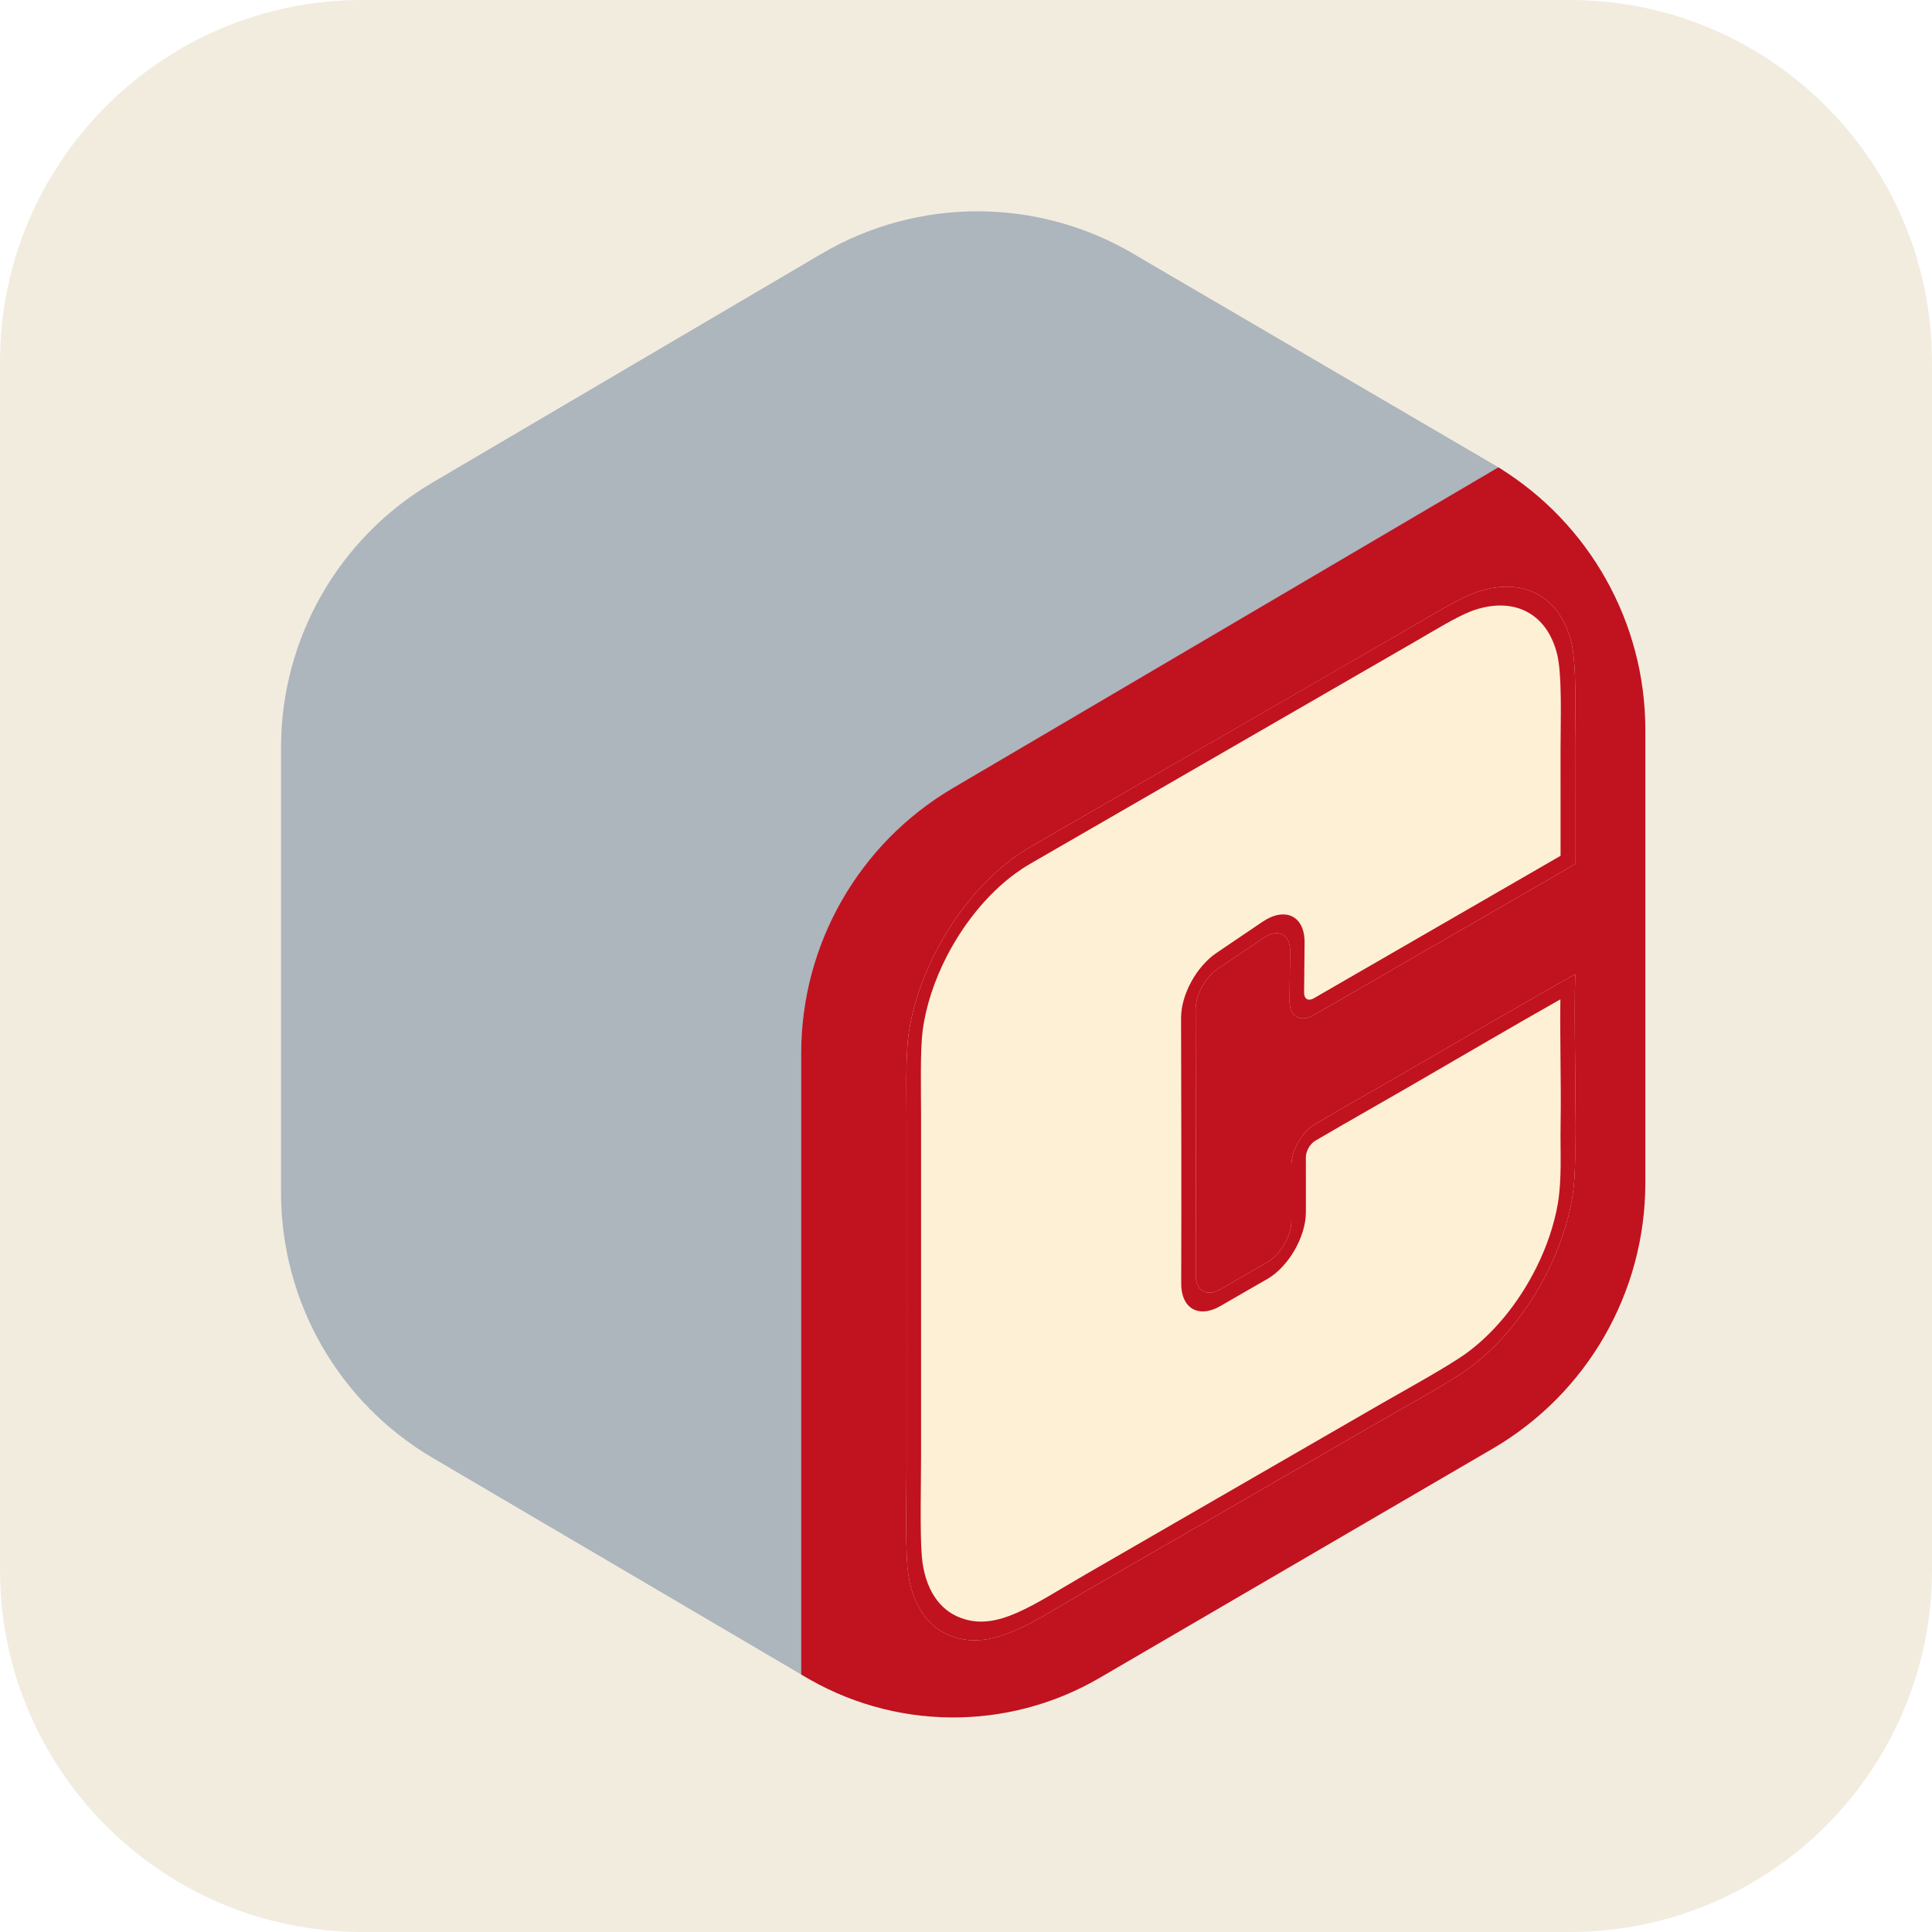
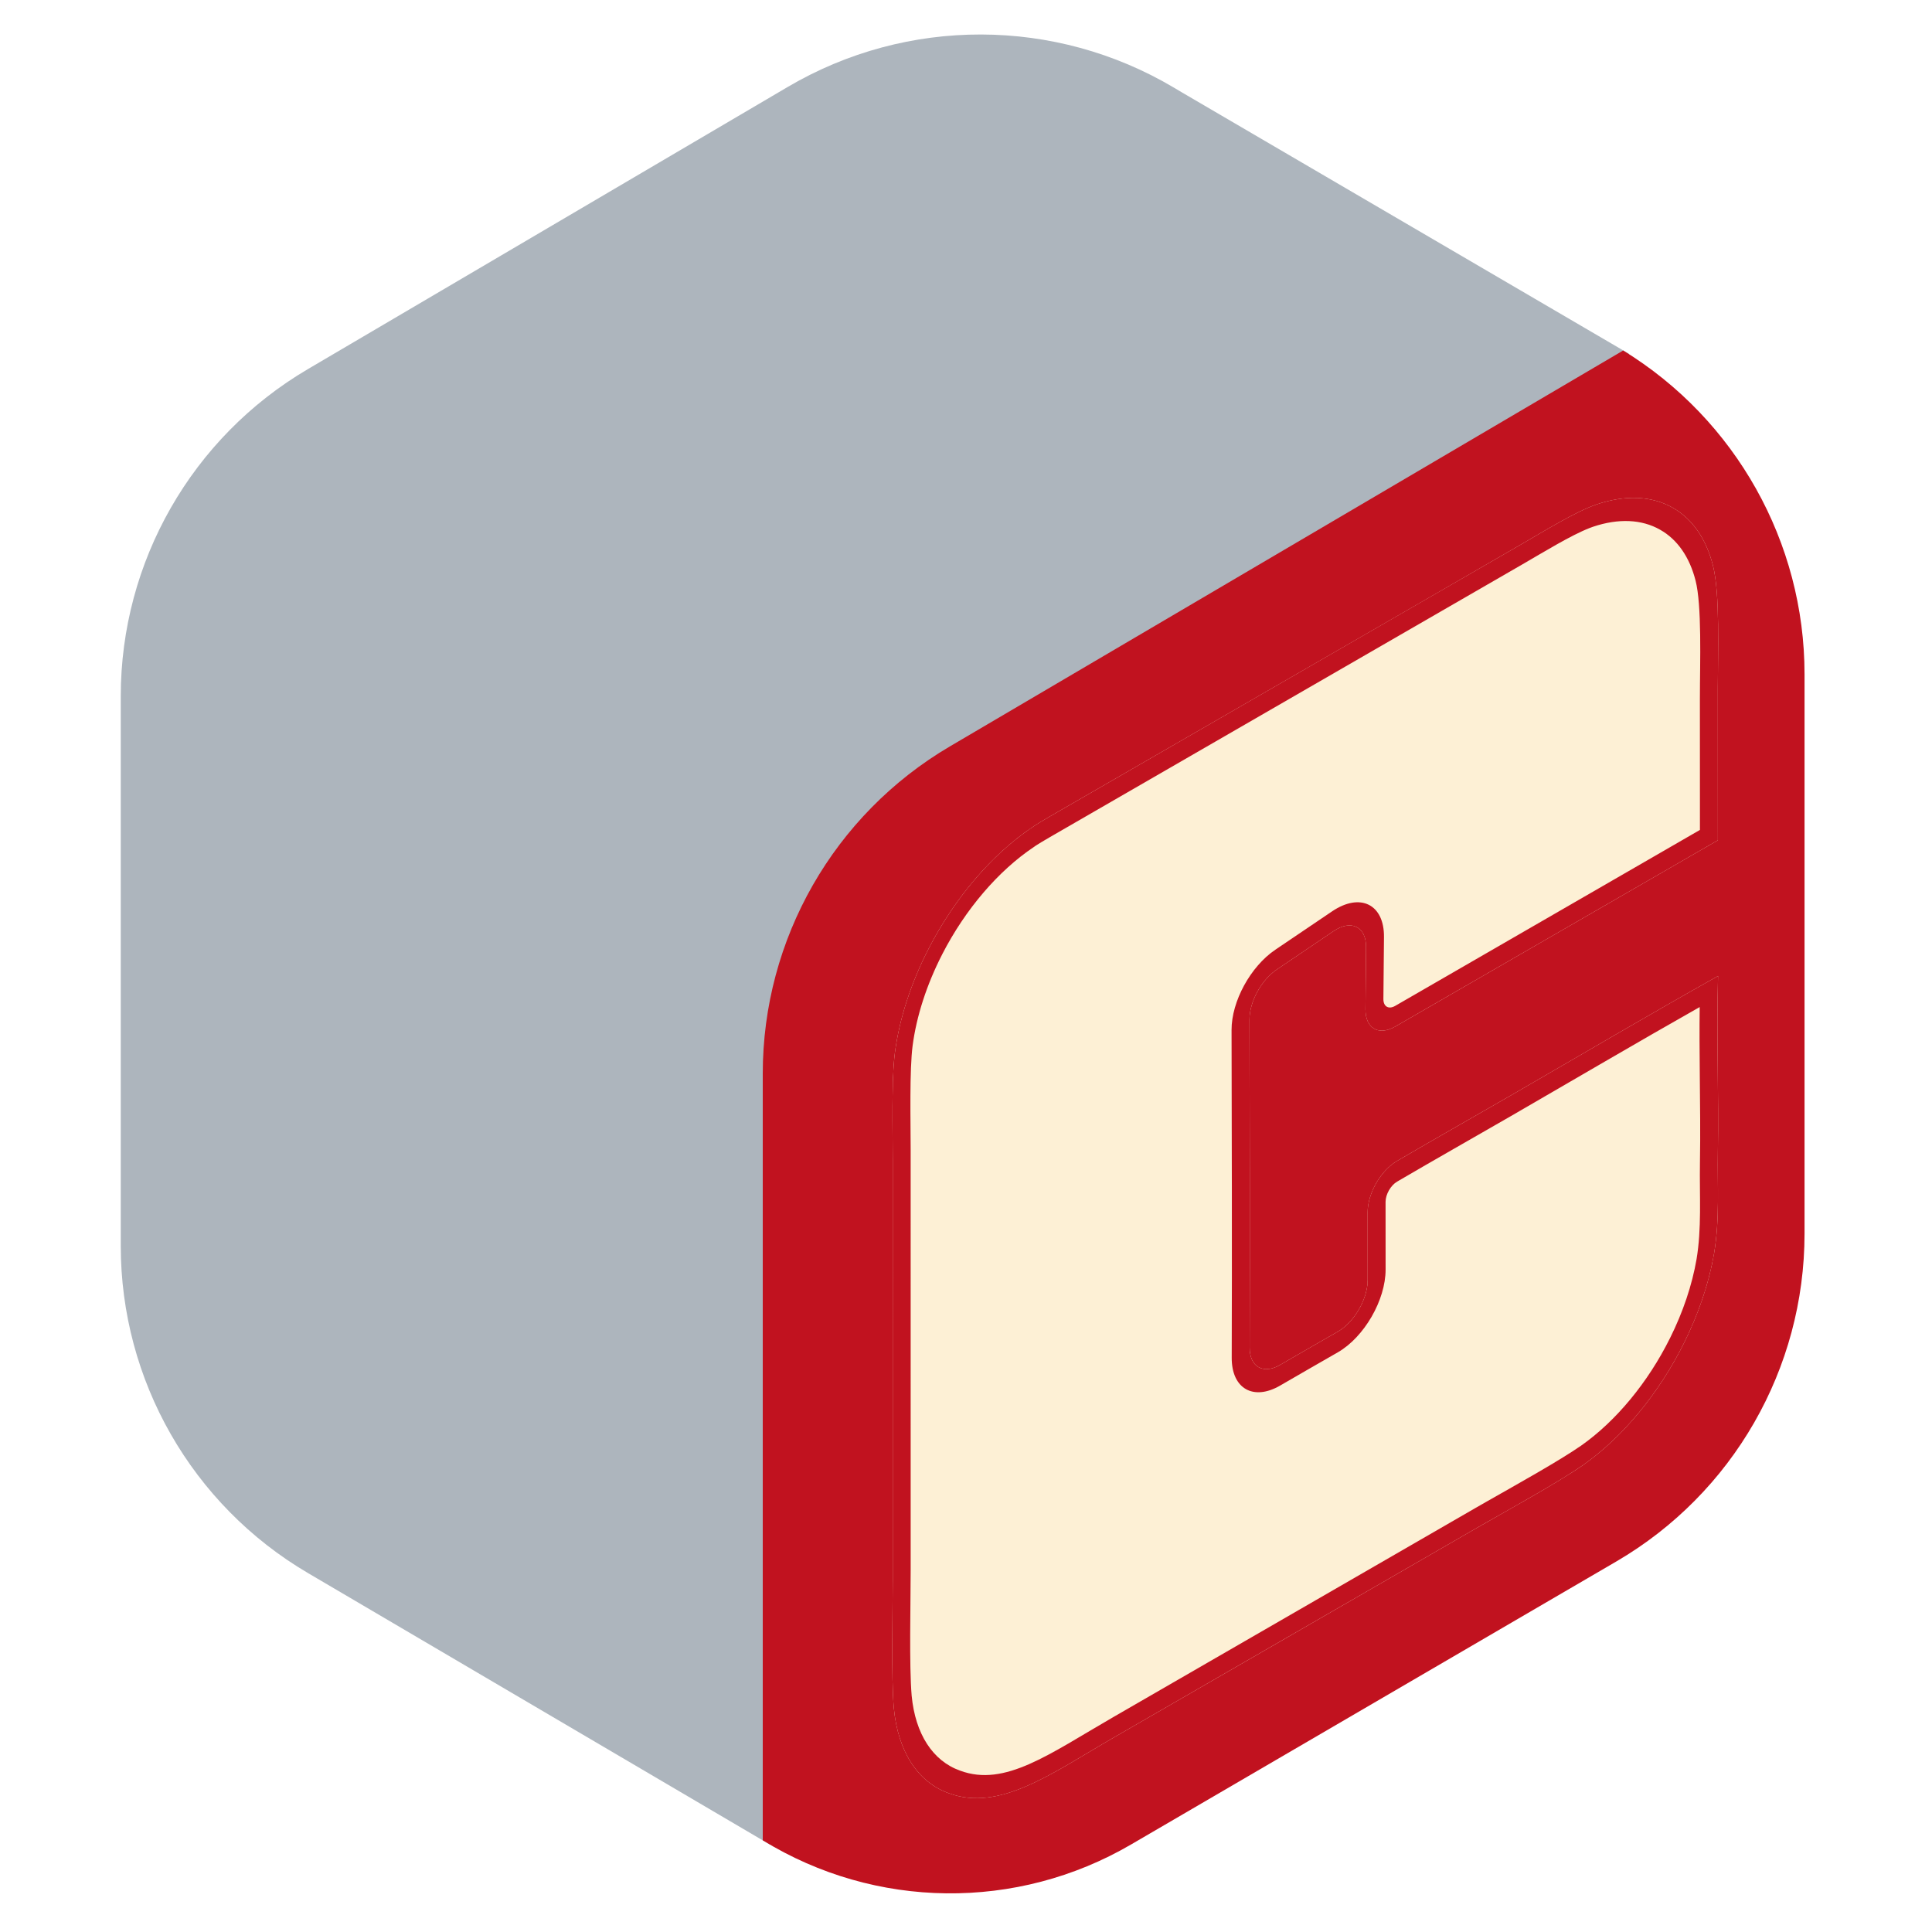
- <svg xmlns="http://www.w3.org/2000/svg" width="64" height="64" viewBox="0 0 64 64">
-   <rect width="64" height="64" rx="12" fill="#F2ECDF" />
-   <g transform="translate(9.31 7.00) scale(0.1852)">
+ <svg xmlns="http://www.w3.org/2000/svg" width="280" height="280" viewBox="0 0 280 280">
+   <g transform="translate(17.5 5.0)">
    <path d="M218.596 158.15V46.281L153.844 8.421L152.644 7.708C135.407 -2.527 113.966 -2.572 96.685 7.589L27.122 48.493C10.319 58.374 0 76.411 0 95.904V175.562C0 195.059 10.322 213.098 27.131 222.978L94.11 262.347L191.305 205.66C208.204 195.804 218.596 177.713 218.596 158.15Z" fill="#ADB5BD" />
    <path d="M244.027 173.798V92.705C244.027 73.583 234.041 55.8 217.744 45.797L120.166 103.174C103.363 113.055 93.045 131.092 93.045 150.585V261.712C109.359 271.738 129.866 271.974 146.407 262.327L216.737 221.308C233.636 211.452 244.027 193.361 244.027 173.798Z" fill="#C1121F" />
    <path d="M132.128 114.881C132.68 114.473 134.075 113.664 134.683 113.309L188.097 82.484L203.062 73.835C206.309 71.959 210.838 69.155 213.887 68.104C218.069 66.69 221.908 66.86 224.935 68.591C227.768 70.191 229.782 73.096 230.762 76.99C231.794 81.079 231.46 89.59 231.459 94.768L231.467 116.778L184.705 143.778C182.309 145.161 180.371 144.035 180.393 141.256C180.417 138.331 180.45 135.006 180.479 132.275C180.51 129.3 178.327 128.217 175.776 129.942L167.546 135.507C165.3 137.026 163.577 140.178 163.584 142.777C163.611 152.865 163.666 177.143 163.608 190.28C163.595 193.105 165.588 194.227 168.027 192.806C170.806 191.188 173.605 189.586 176.386 187.99C178.778 186.617 180.715 183.26 180.714 180.499L180.709 170.688C180.708 167.962 182.599 164.644 184.96 163.261C190.441 160.052 196.016 156.902 201.447 153.766C211.392 148.021 221.568 142.013 231.494 136.45C231.25 144.914 231.612 153.586 231.467 162.039C231.385 166.74 231.759 171.648 230.914 176.672C230.182 180.919 228.692 185.354 226.562 189.63C222.939 196.924 217.676 203.293 211.928 207.333C208.053 210.021 200.48 214.154 196.365 216.532L167.575 233.158L143.853 246.85C134.979 251.971 127.395 257.62 120.013 254.891C115.502 253.291 112.631 248.837 112.038 242.518C111.651 237.964 111.879 228.931 111.882 223.94L111.886 189.922L111.881 163.1C111.88 159.027 111.687 151.577 112.191 147.607C112.827 142.702 114.52 137.47 117.089 132.475C120.872 125.123 126.286 118.788 132.128 114.881Z" fill="#FDF0D5" />
    <path d="M175.554 127.082C179.636 124.322 183.127 126.055 183.077 130.811C183.048 133.541 183.015 136.863 182.992 139.784C182.983 140.877 183.745 141.332 184.706 140.777V143.777L184.483 143.9C182.19 145.09 180.372 143.948 180.394 141.255L180.479 132.275C180.51 129.301 178.327 128.218 175.776 129.943L167.546 135.508L167.337 135.655C165.194 137.223 163.577 140.259 163.584 142.777C163.611 152.865 163.666 177.144 163.608 190.281L163.613 190.54C163.717 193.087 165.541 194.116 167.8 192.933L168.027 192.807C170.806 191.189 173.605 189.586 176.387 187.99C178.703 186.66 180.594 183.468 180.708 180.76L180.714 180.5L180.709 170.688C180.708 168.047 182.483 164.85 184.741 163.396L184.961 163.261C190.442 160.053 196.016 156.902 201.447 153.766C211.392 148.021 221.568 142.013 231.494 136.45C231.251 144.914 231.612 153.586 231.467 162.039C231.385 166.74 231.759 171.648 230.914 176.672L230.768 177.471C229.993 181.473 228.559 185.621 226.562 189.63C222.94 196.924 217.676 203.293 211.928 207.333C208.537 209.685 202.316 213.144 198.057 215.564L196.365 216.532L143.853 246.85C134.979 251.972 127.395 257.62 120.014 254.891C115.502 253.29 112.631 248.837 112.038 242.519C111.651 237.965 111.879 228.931 111.882 223.94L111.881 163.1C111.88 159.281 111.711 152.495 112.104 148.391L112.191 147.608C112.826 142.702 114.52 137.471 117.089 132.475C120.754 125.353 125.949 119.185 131.582 115.254L132.128 114.881C132.68 114.473 134.076 113.664 134.684 113.309L203.062 73.834C206.309 71.958 210.838 69.155 213.887 68.103C218.069 66.69 221.908 66.86 224.935 68.591C227.768 70.191 229.782 73.096 230.762 76.991C231.794 81.079 231.46 89.59 231.459 94.768L231.467 116.778L184.706 143.777V140.777L228.867 115.279L228.861 96.267C228.861 93.53 228.946 90.3 228.9 87.017C228.855 83.743 228.678 80.904 228.244 79.184C227.38 75.75 225.605 73.188 223.108 71.779L223.102 71.775C220.436 70.251 217.057 70.1 213.374 71.341L212.849 71.535C210.145 72.594 206.315 74.955 203.064 76.834L134.698 116.301C134.385 116.484 133.909 116.76 133.441 117.042C133.208 117.182 132.991 117.316 132.808 117.432C132.717 117.49 132.641 117.539 132.581 117.58C132.552 117.599 132.528 117.616 132.511 117.628C132.496 117.638 132.488 117.644 132.487 117.644L132.41 117.702L132.333 117.753C127.183 121.198 122.409 126.782 119.073 133.264L119.074 133.265C116.811 137.665 115.318 142.272 114.757 146.593L114.757 146.594C114.54 148.305 114.459 150.948 114.445 153.833C114.43 156.735 114.479 159.435 114.479 161.599L114.48 222.441C114.477 227.636 114.253 236.361 114.624 240.739C115.15 246.293 117.677 250.207 121.645 251.615L121.654 251.618L121.661 251.621C128.148 254.019 134.52 249.236 143.853 243.85L196.364 213.533L198.104 212.537C202.423 210.081 208.402 206.76 211.647 204.513C216.71 200.954 221.347 195.344 224.537 188.919L224.541 188.913C226.419 185.142 227.732 181.233 228.377 177.49C228.742 175.309 228.857 173.069 228.879 170.702C228.89 169.518 228.878 168.342 228.867 167.131C228.857 165.934 228.849 164.704 228.87 163.478C228.941 159.31 228.888 155.084 228.846 150.782C228.814 147.528 228.788 144.237 228.833 140.951C219.771 146.076 210.552 151.506 201.448 156.766C195.973 159.927 190.454 163.046 184.978 166.251C184.063 166.787 183.307 168.088 183.307 169.186L183.312 178.998C183.314 183.414 180.213 188.794 176.379 190.994C173.593 192.593 170.806 194.189 168.039 195.8C164.175 198.05 160.989 196.285 161.01 191.765C161.068 178.643 161.013 154.378 160.986 144.287C160.975 140.116 163.743 135.069 167.325 132.646L175.554 127.082Z" fill="#C1121F" />
  </g>
</svg>
